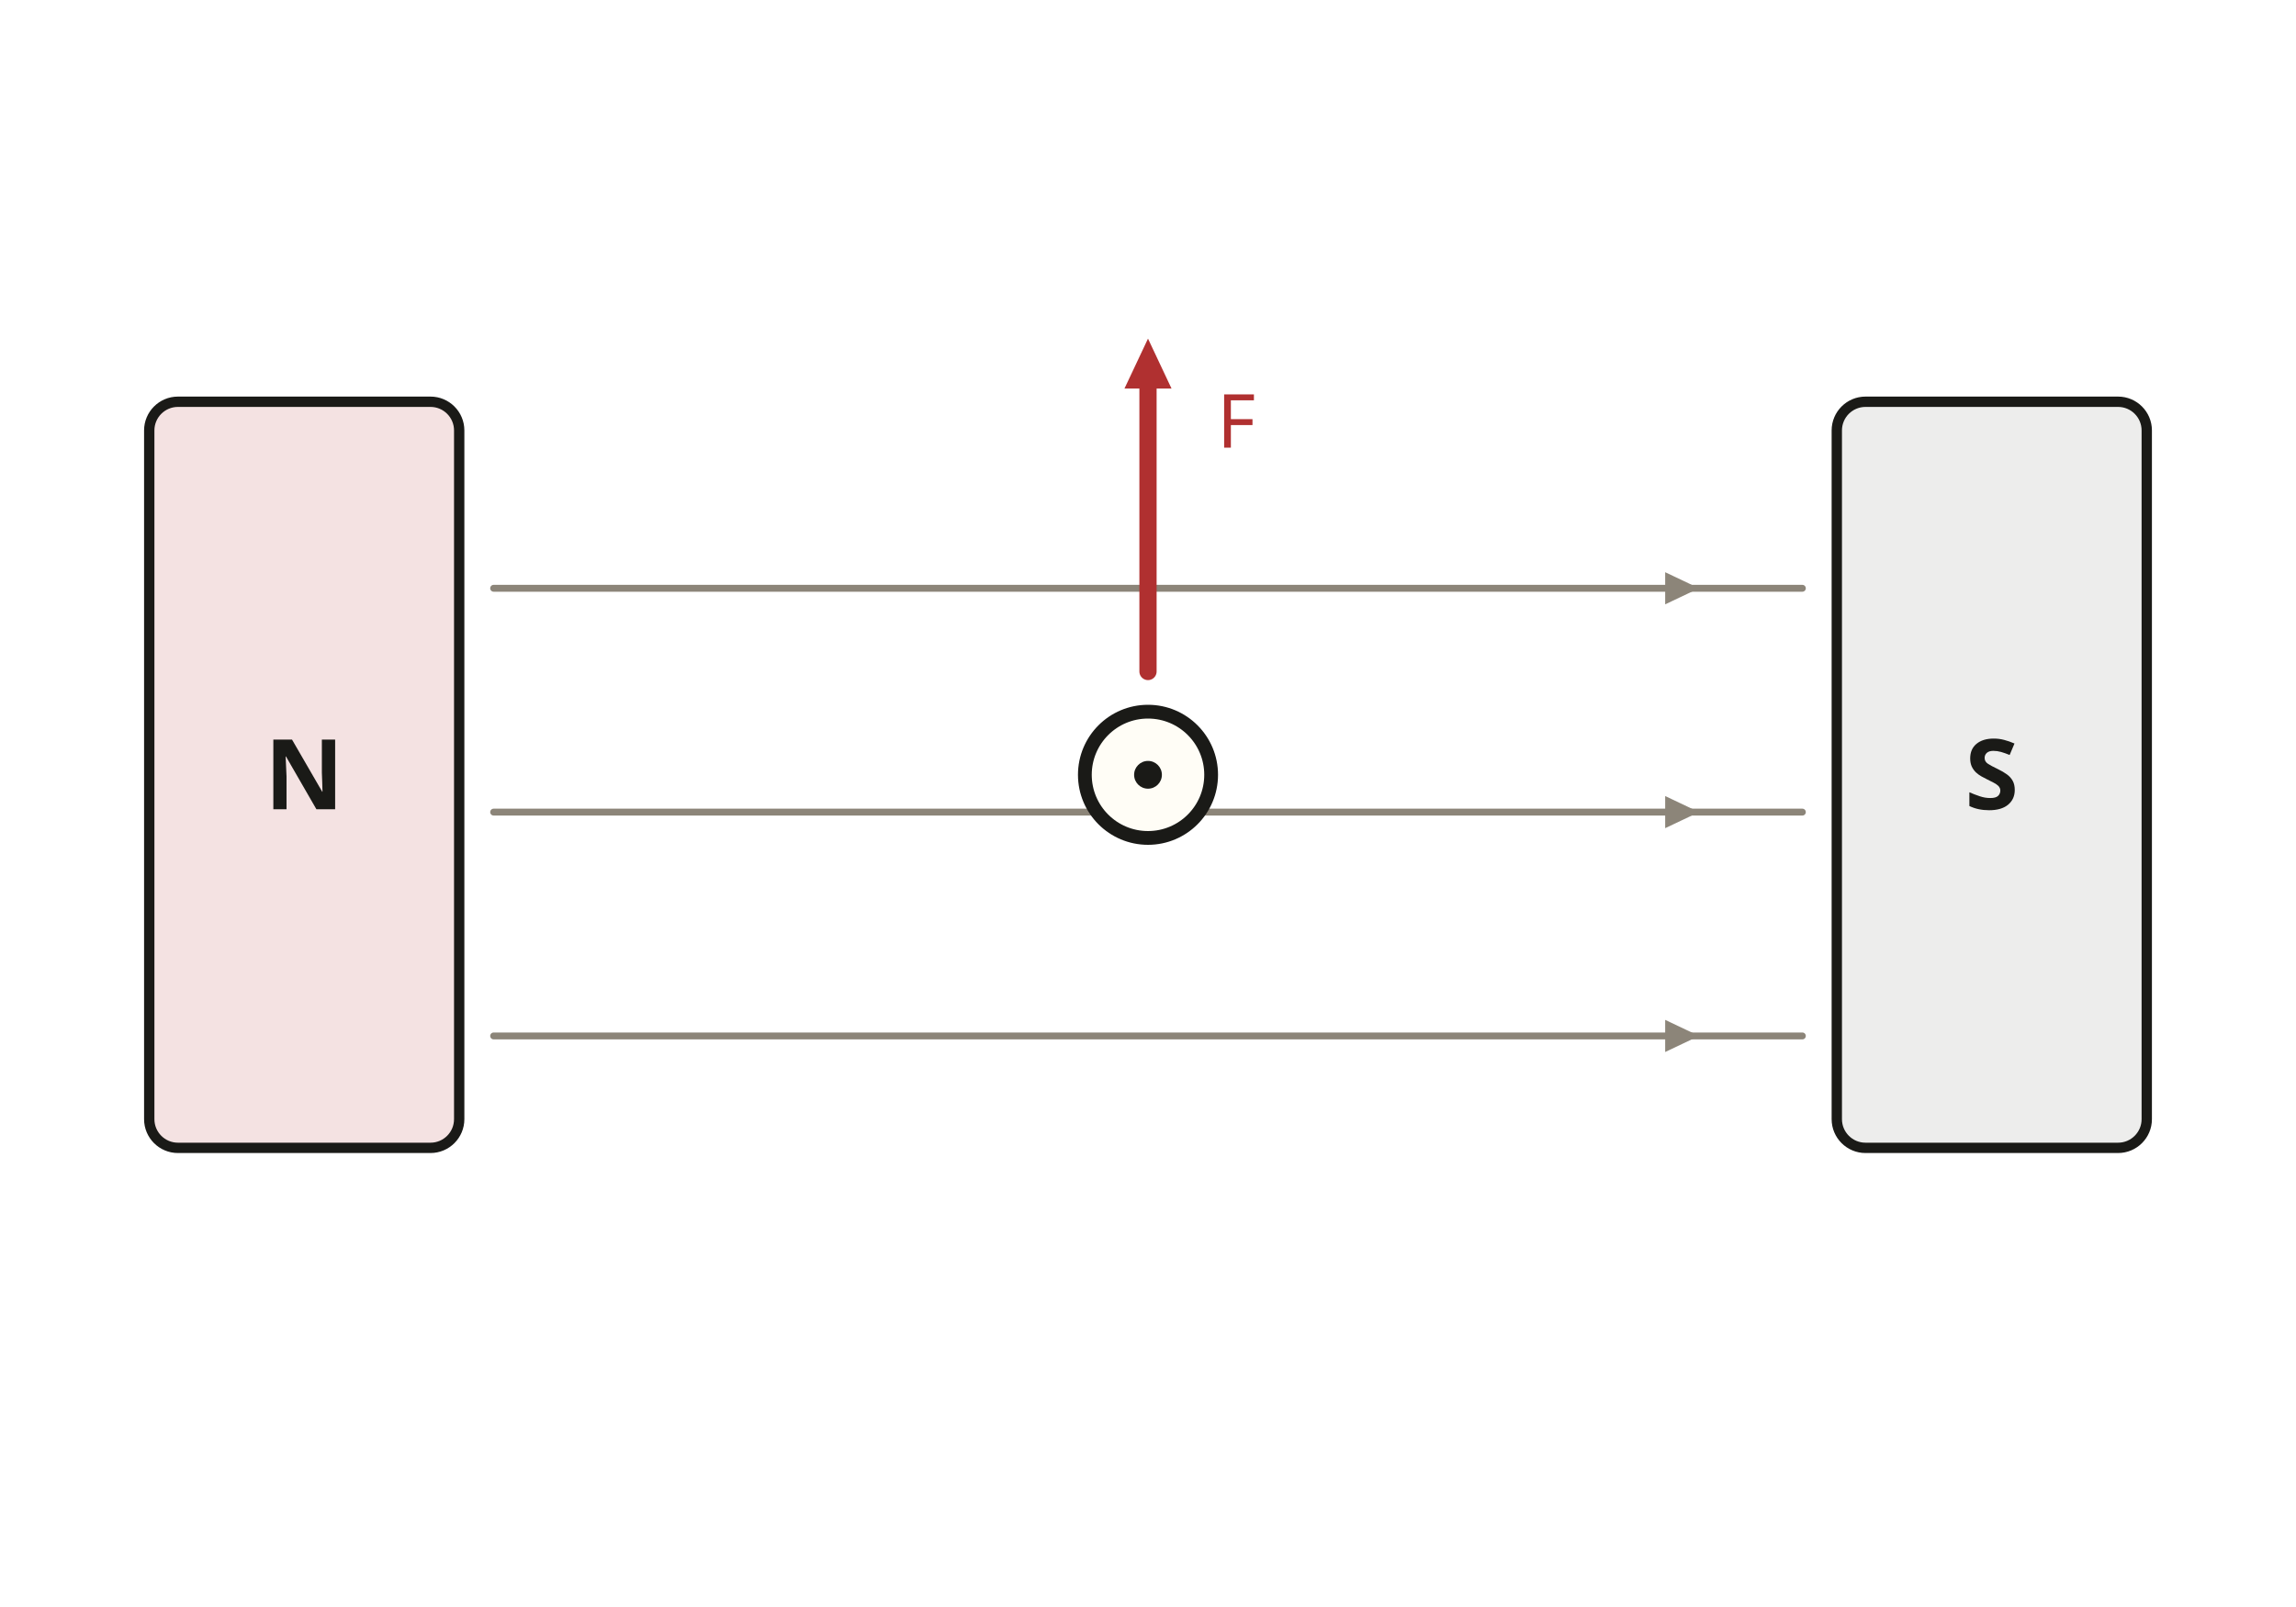
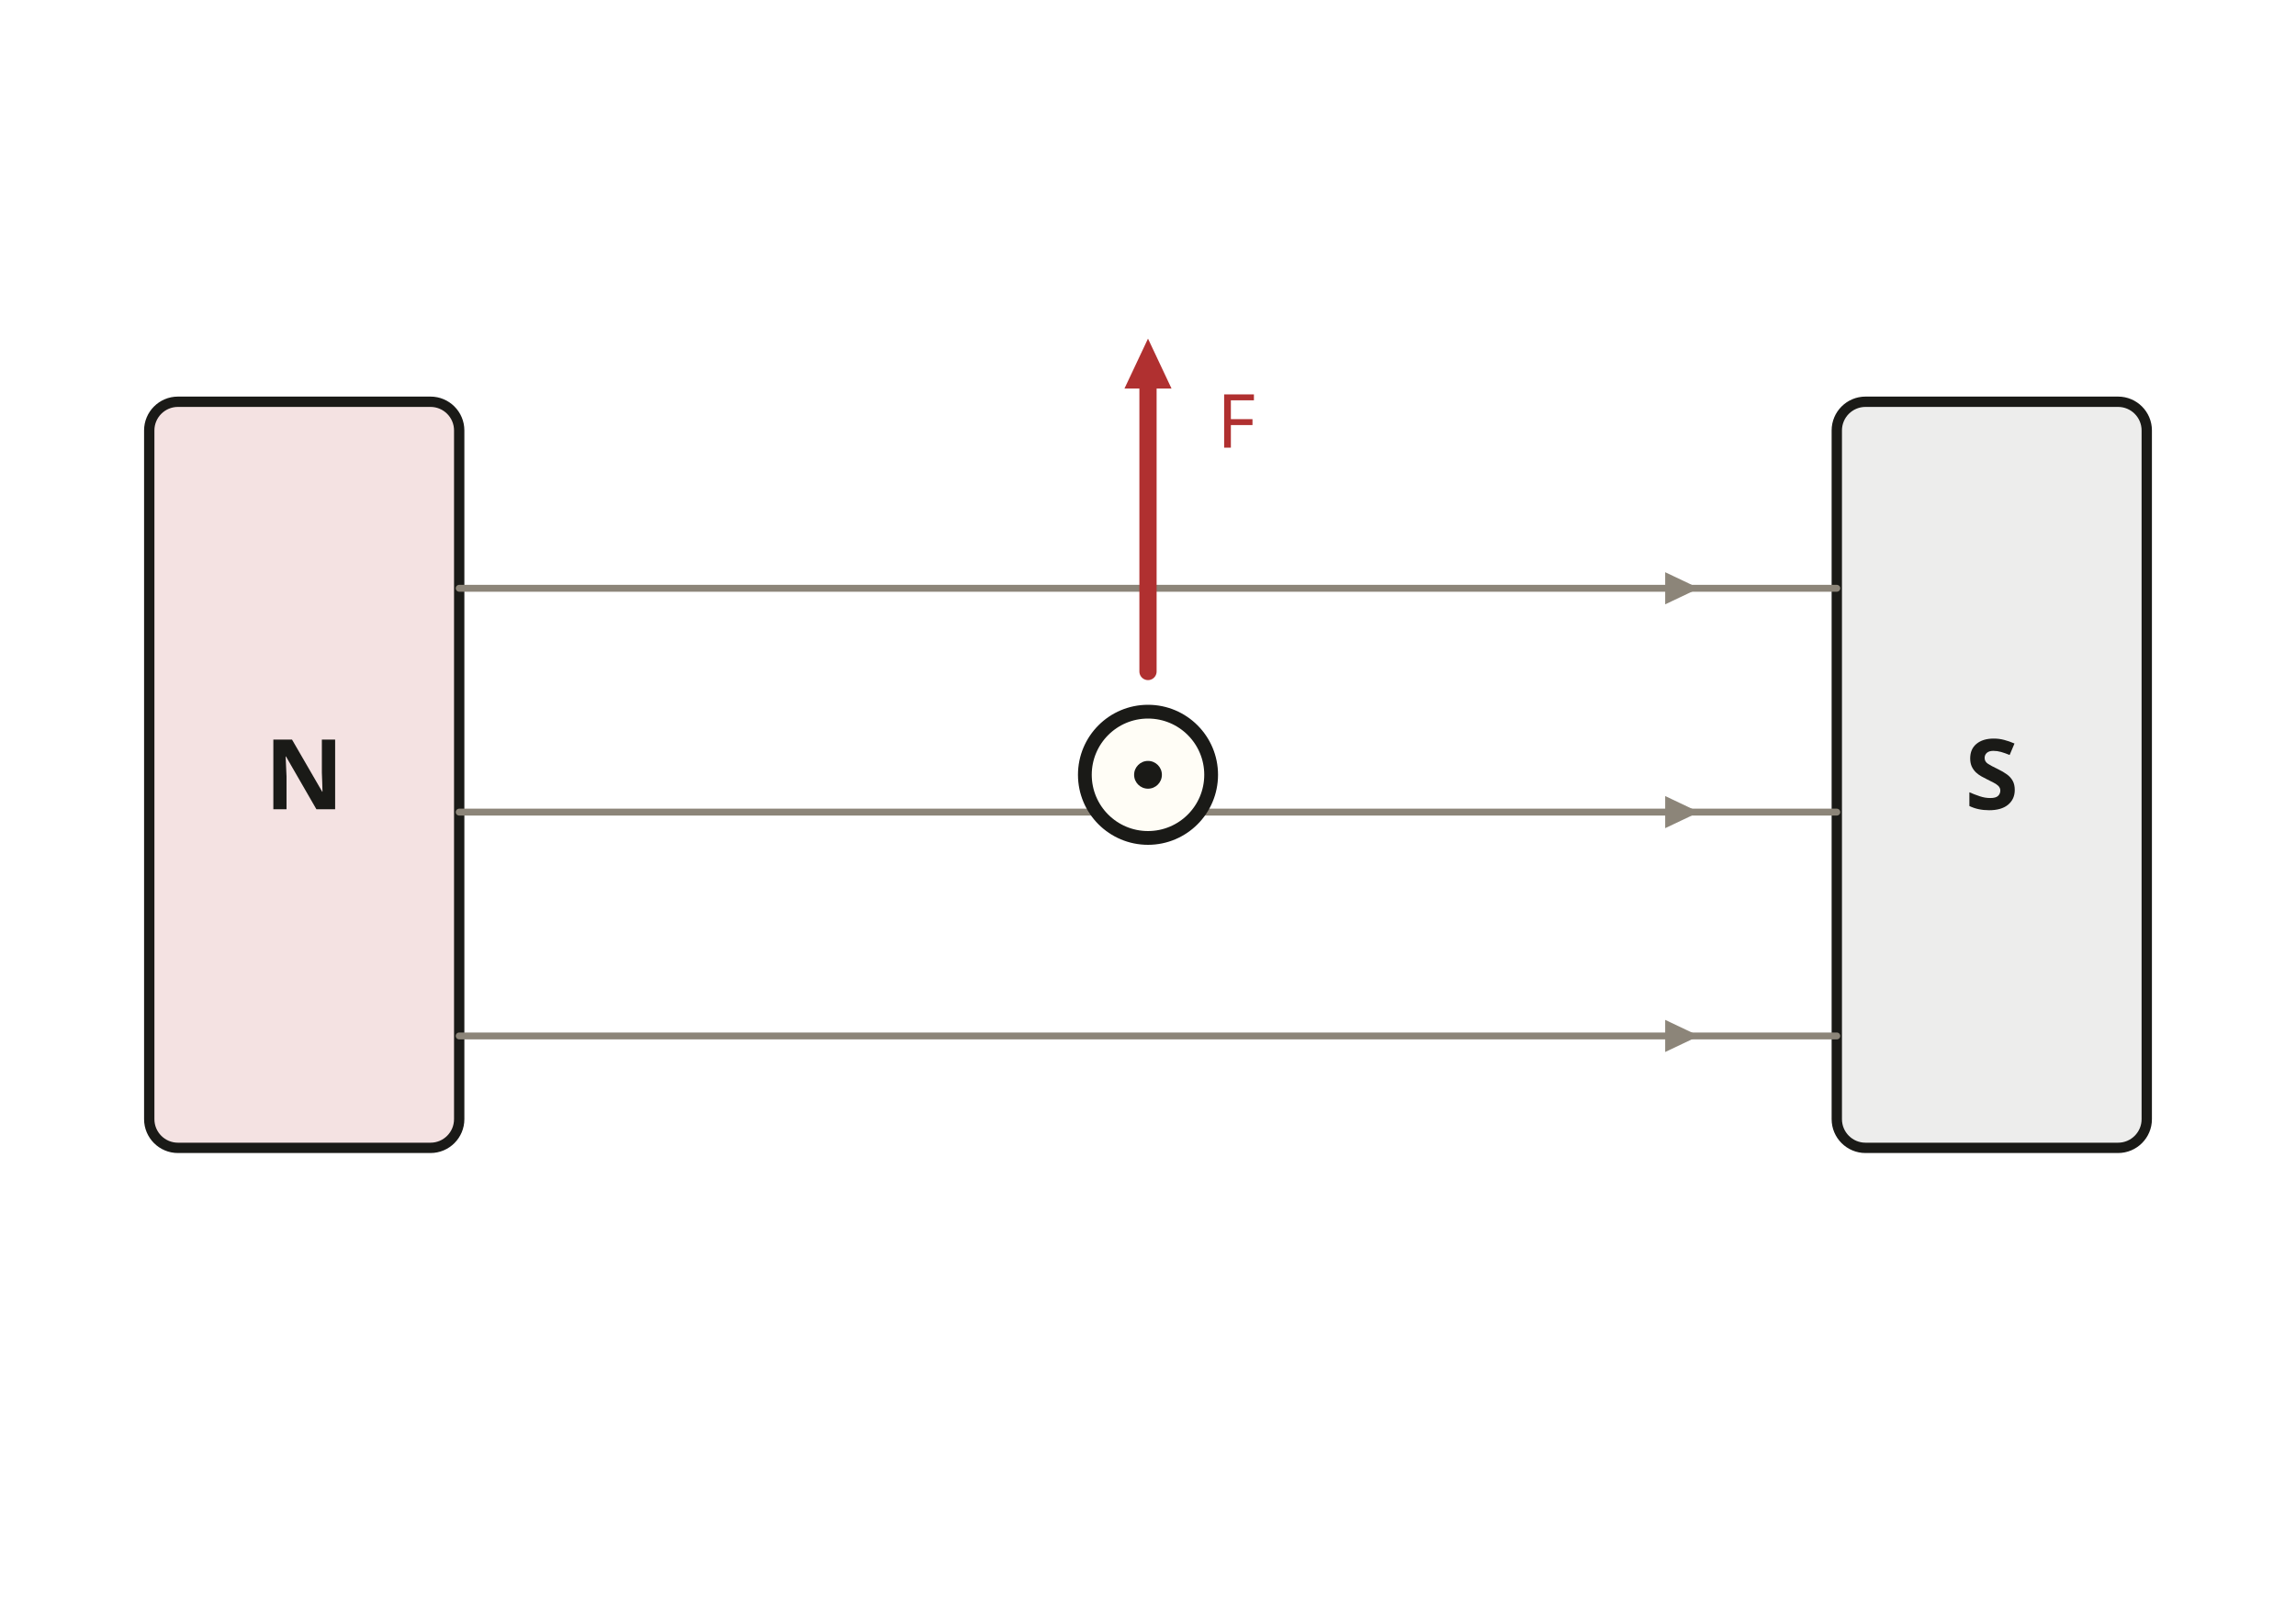
<svg xmlns="http://www.w3.org/2000/svg" viewBox="0 0 400 280" width="100%" preserveAspectRatio="xMidYMid meet" role="img" aria-label="Motor effect: wire in a magnetic field" class="td-svg" style="max-width:400px;height:auto;display:block;font-family:Georgia, serif">
  <rect x="26" y="70" width="54" height="130" rx="5" fill="rgba(176,48,48,.14)" stroke="#1a1a17" stroke-width="1.8" stroke-dasharray="none" />
  <rect x="320" y="70" width="54" height="130" rx="5" fill="rgba(26,26,23,.08)" stroke="#1a1a17" stroke-width="1.8" stroke-dasharray="none" />
  <text x="53" y="141" font-family="system-ui, sans-serif" font-size="17" fill="#1a1a17" font-weight="700" text-anchor="middle">N</text>
  <text x="347" y="141" font-family="system-ui, sans-serif" font-size="17" fill="#1a1a17" font-weight="700" text-anchor="middle">S</text>
-   <line x1="86" y1="102.5" x2="314" y2="102.5" stroke="#8c8579" stroke-width="1.2" stroke-linecap="round" stroke-dasharray="none" />
+   <line x1="80" y1="102.5" x2="320" y2="102.5" stroke="#8c8579" stroke-width="1.2" stroke-linecap="round" stroke-dasharray="none" />
  <path d="M296.0,102.5 L290.1,105.3 L290.1,99.7 Z" fill="#8c8579" stroke="none" />
-   <line x1="86" y1="141.5" x2="314" y2="141.5" stroke="#8c8579" stroke-width="1.2" stroke-linecap="round" stroke-dasharray="none" />
+   <line x1="80" y1="141.5" x2="320" y2="141.5" stroke="#8c8579" stroke-width="1.2" stroke-linecap="round" stroke-dasharray="none" />
  <path d="M296.0,141.5 L290.1,144.3 L290.1,138.7 Z" fill="#8c8579" stroke="none" />
-   <line x1="86" y1="180.5" x2="314" y2="180.5" stroke="#8c8579" stroke-width="1.2" stroke-linecap="round" stroke-dasharray="none" />
+   <line x1="80" y1="180.5" x2="320" y2="180.5" stroke="#8c8579" stroke-width="1.2" stroke-linecap="round" stroke-dasharray="none" />
  <path d="M296.0,180.5 L290.1,183.3 L290.1,177.7 Z" fill="#8c8579" stroke="none" />
  <g>
    <circle cx="200" cy="135" r="11" fill="#fffdf6" stroke="#1a1a17" stroke-width="2.4" stroke-dasharray="none" />
    <circle cx="200" cy="135" r="2.42" fill="#1a1a17" />
  </g>
  <g>
    <line x1="200" y1="117" x2="200" y2="65.72" stroke="#b03030" stroke-width="3" stroke-linecap="round" stroke-dasharray="none" />
    <path d="M200.0,59.0 L204.1,67.7 L195.9,67.7 Z" fill="#b03030" stroke="none" />
    <text x="212" y="78" font-family="system-ui, sans-serif" font-size="13" fill="#b03030" text-anchor="start">F</text>
  </g>
</svg>
